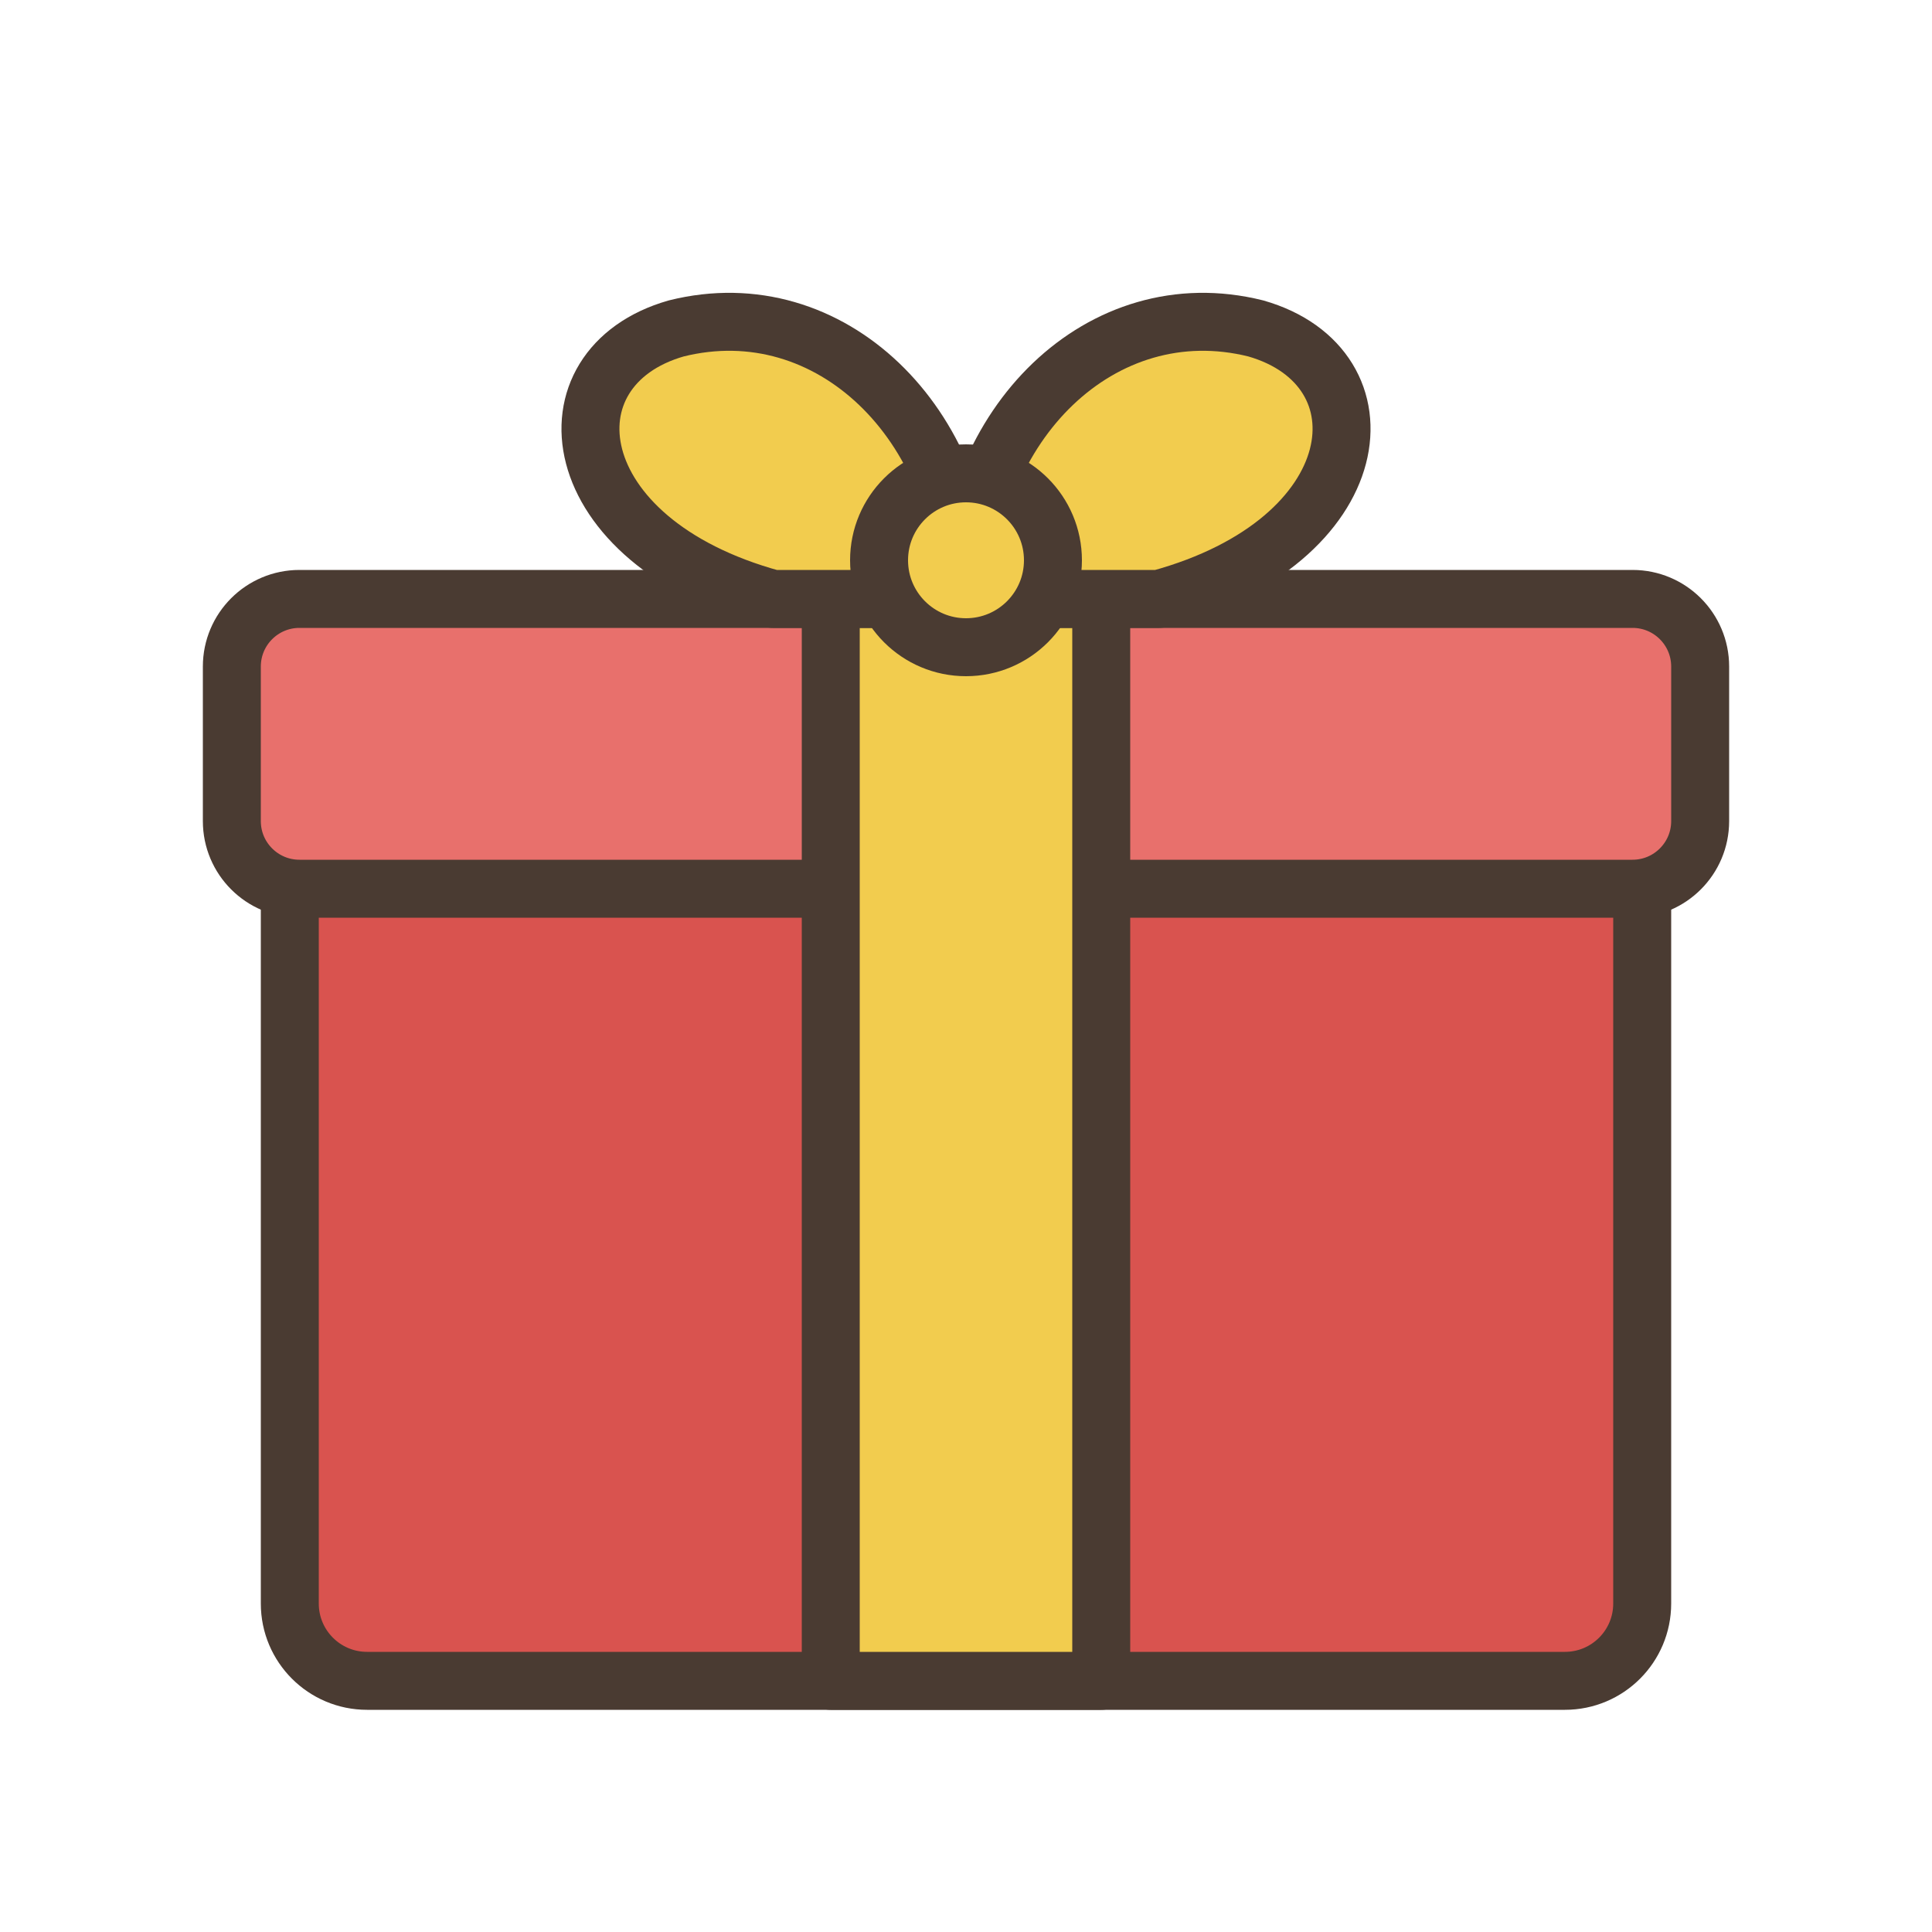
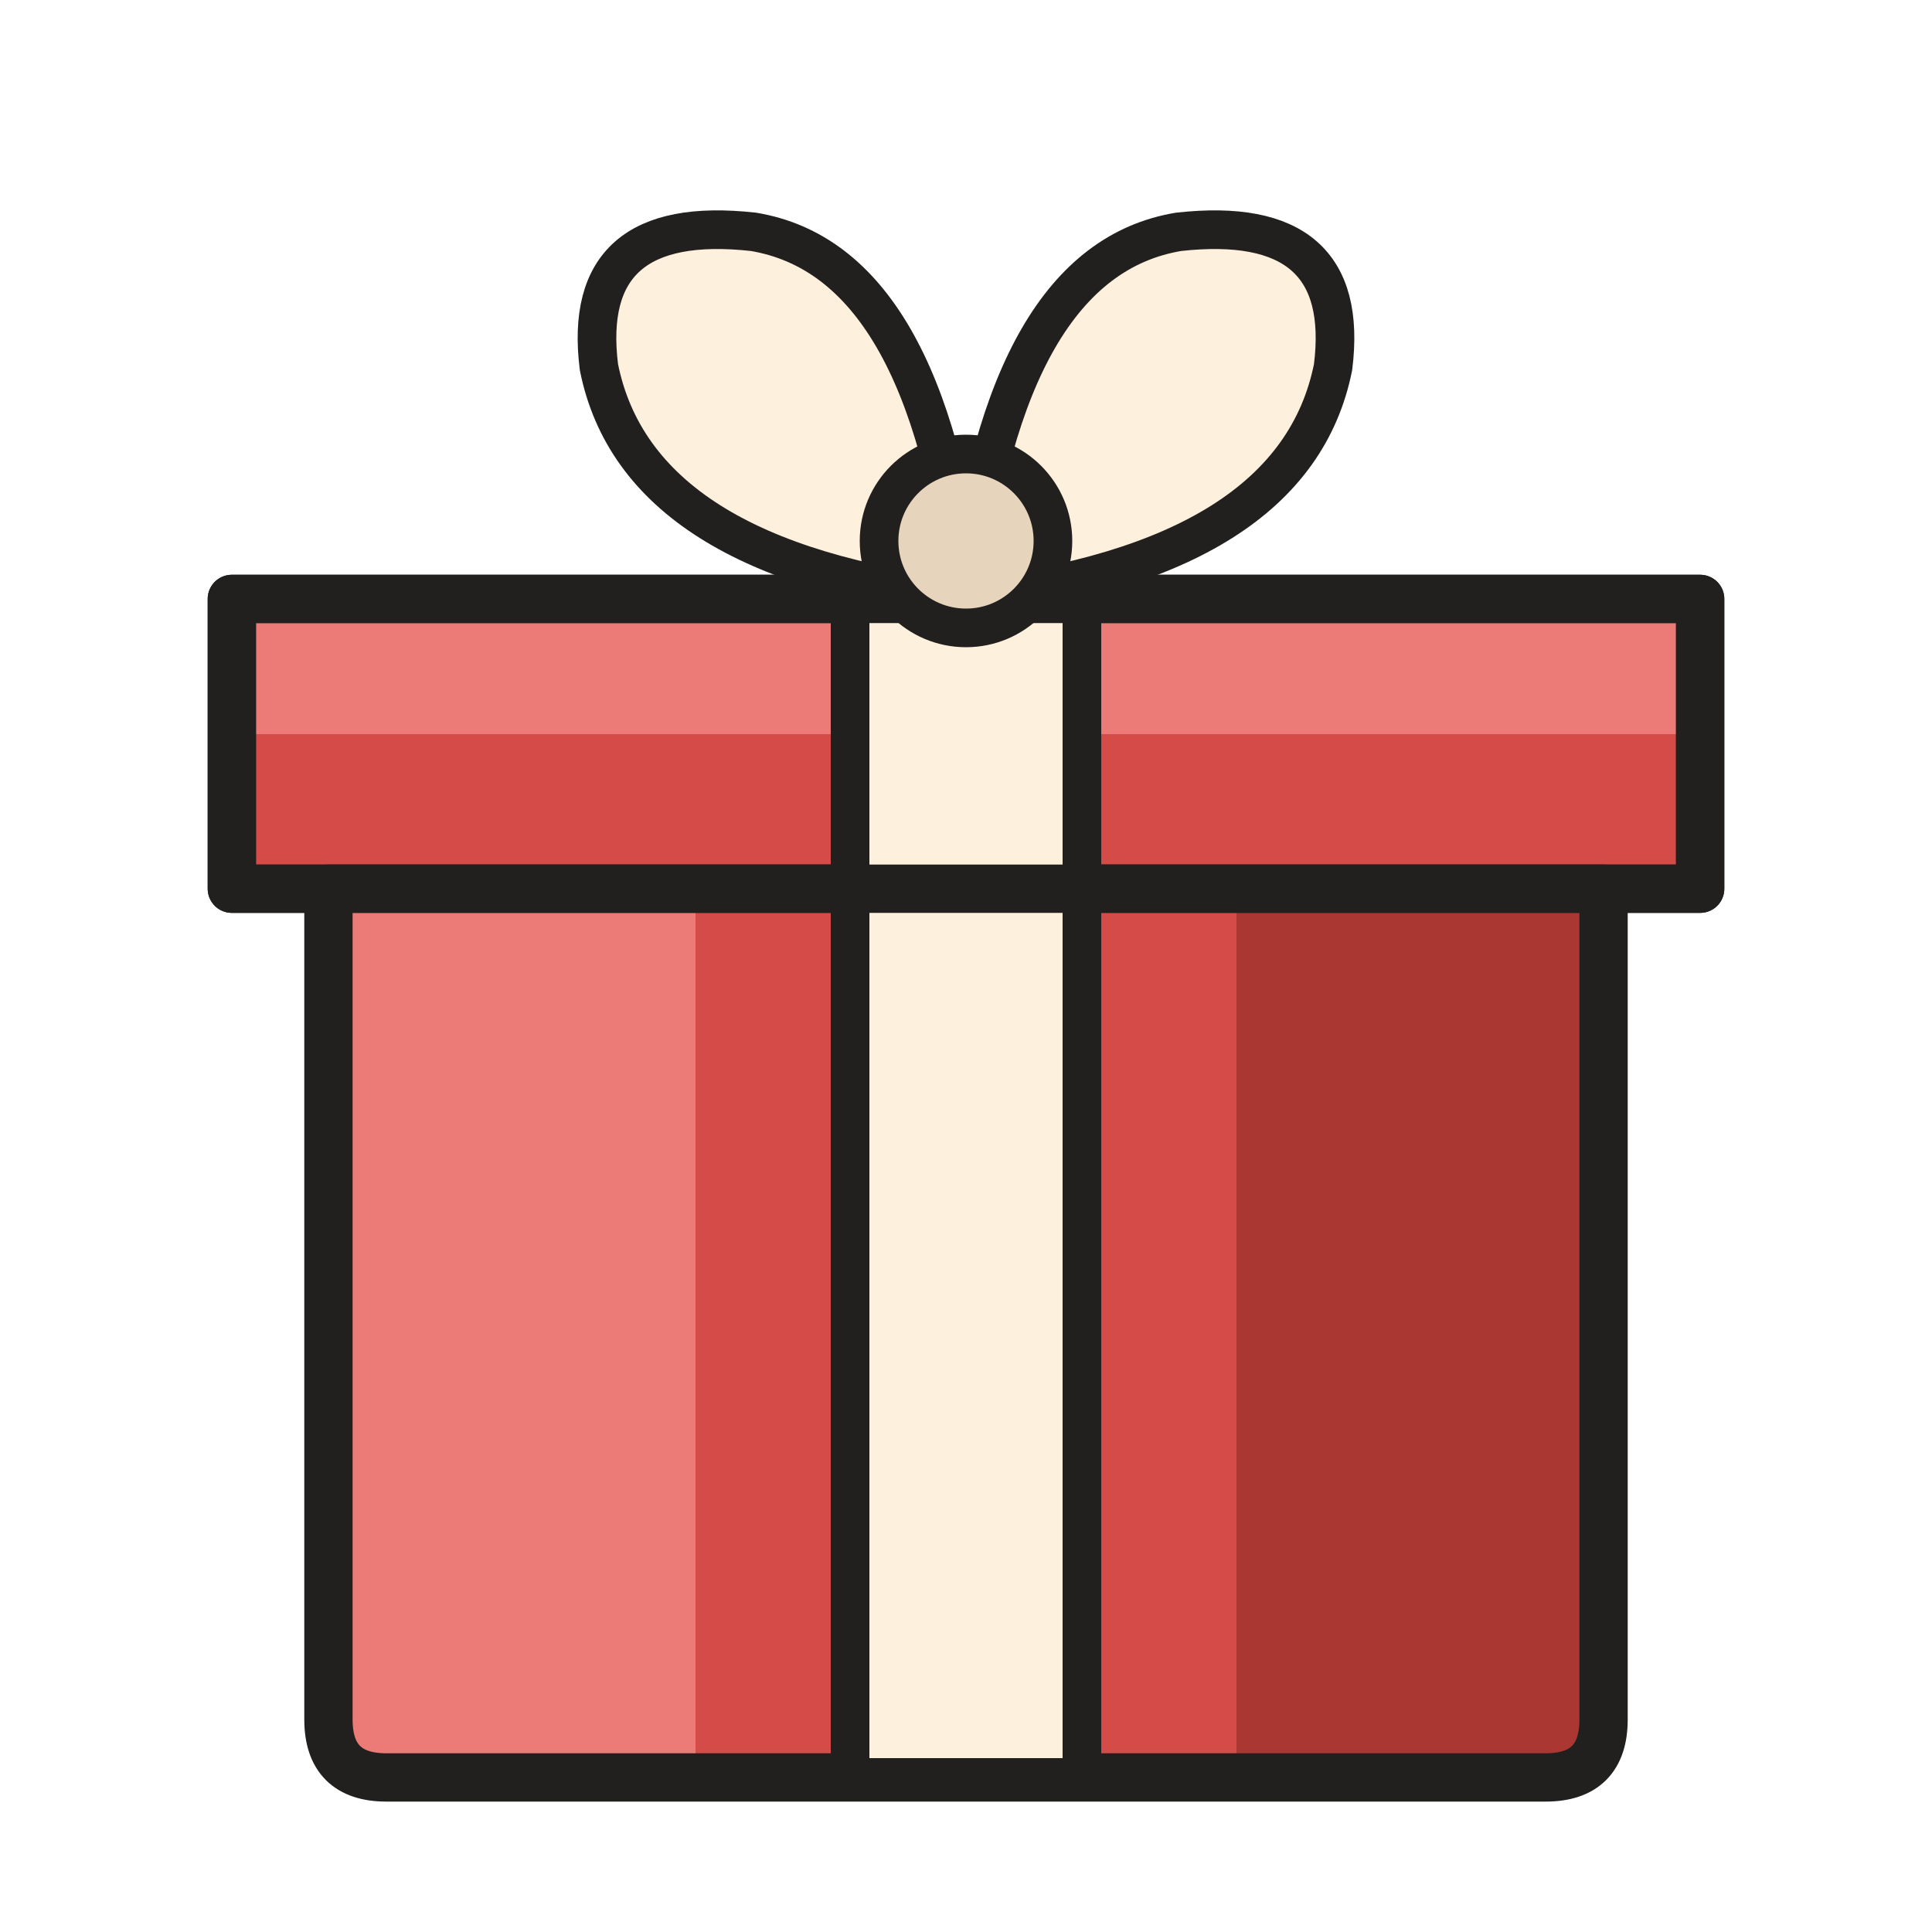
<svg xmlns="http://www.w3.org/2000/svg" viewBox="0 0 200 200" width="200" height="200">
-   <g stroke="#4a3b32" stroke-width="6" stroke-linejoin="round" stroke-linecap="round">
-     <rect x="30" y="80" width="140" height="94" rx="8" fill="#d9534f" />
-     <rect x="24" y="62" width="152" height="30" rx="7" fill="#e8706c" />
-     <rect x="86" y="62" width="28" height="112" fill="#f2cc4e" />
-     <path d="M100 62 C100 44 86 30 70 34 C56 38 58 56 80 62 Z" fill="#f2cc4e" />
-     <path d="M100 62 C100 44 114 30 130 34 C144 38 142 56 120 62 Z" fill="#f2cc4e" />
-     <circle cx="100" cy="58" r="9" fill="#f2cc4e" />
+   <g fill="none" stroke="#22201e" stroke-width="5.0" stroke-linecap="round" stroke-linejoin="round">
+     <path d="M24 62 H176 V92 H24 Z" fill="#d44b47" stroke="none" />
+     <path d="M24 62 H176 V76 H24 Z" fill="#ec7b77" stroke="none" />
+     <path d="M24 62 H176 V92 H24 Z" fill="none" stroke="#22201e" stroke-width="5.0" />
+     <path d="M34 92 H166 V178 Q166 184 160 184 H40 Q34 184 34 178 Z" fill="#d44b47" stroke="none" />
+     <path d="M34 92 H72 V184 H40 Q34 184 34 178 Z" fill="#ec7b77" stroke="none" />
+     <path d="M128 92 H166 V178 Q166 184 160 184 H128 Z" fill="#ab3733" stroke="none" />
+     <path d="M34 92 H166 V178 Q166 184 160 184 H40 Q34 184 34 178 Z" fill="none" stroke="#22201e" stroke-width="5.0" />
+     <path d="M88 62 H112 V184 H88 Z" fill="#fdf0dc" stroke="#22201e" stroke-width="4.0" />
+     <path d="M24 62 H176 V92 H24 Z" fill="none" stroke="#22201e" stroke-width="5.0" />
+     <path d="M100 62 Q66 58 62 38 Q60 22 78 24 Q96 27 100 62 Z" fill="#fdf0dc" stroke="#22201e" stroke-width="4.0" />
+     <path d="M100 62 Q134 58 138 38 Q140 22 122 24 Q104 27 100 62 Z" fill="#fdf0dc" stroke="#22201e" stroke-width="4.0" />
+     <circle cx="100" cy="56" r="9" fill="#e6d5bc" stroke="#22201e" stroke-width="4.0" />
  </g>
</svg>
